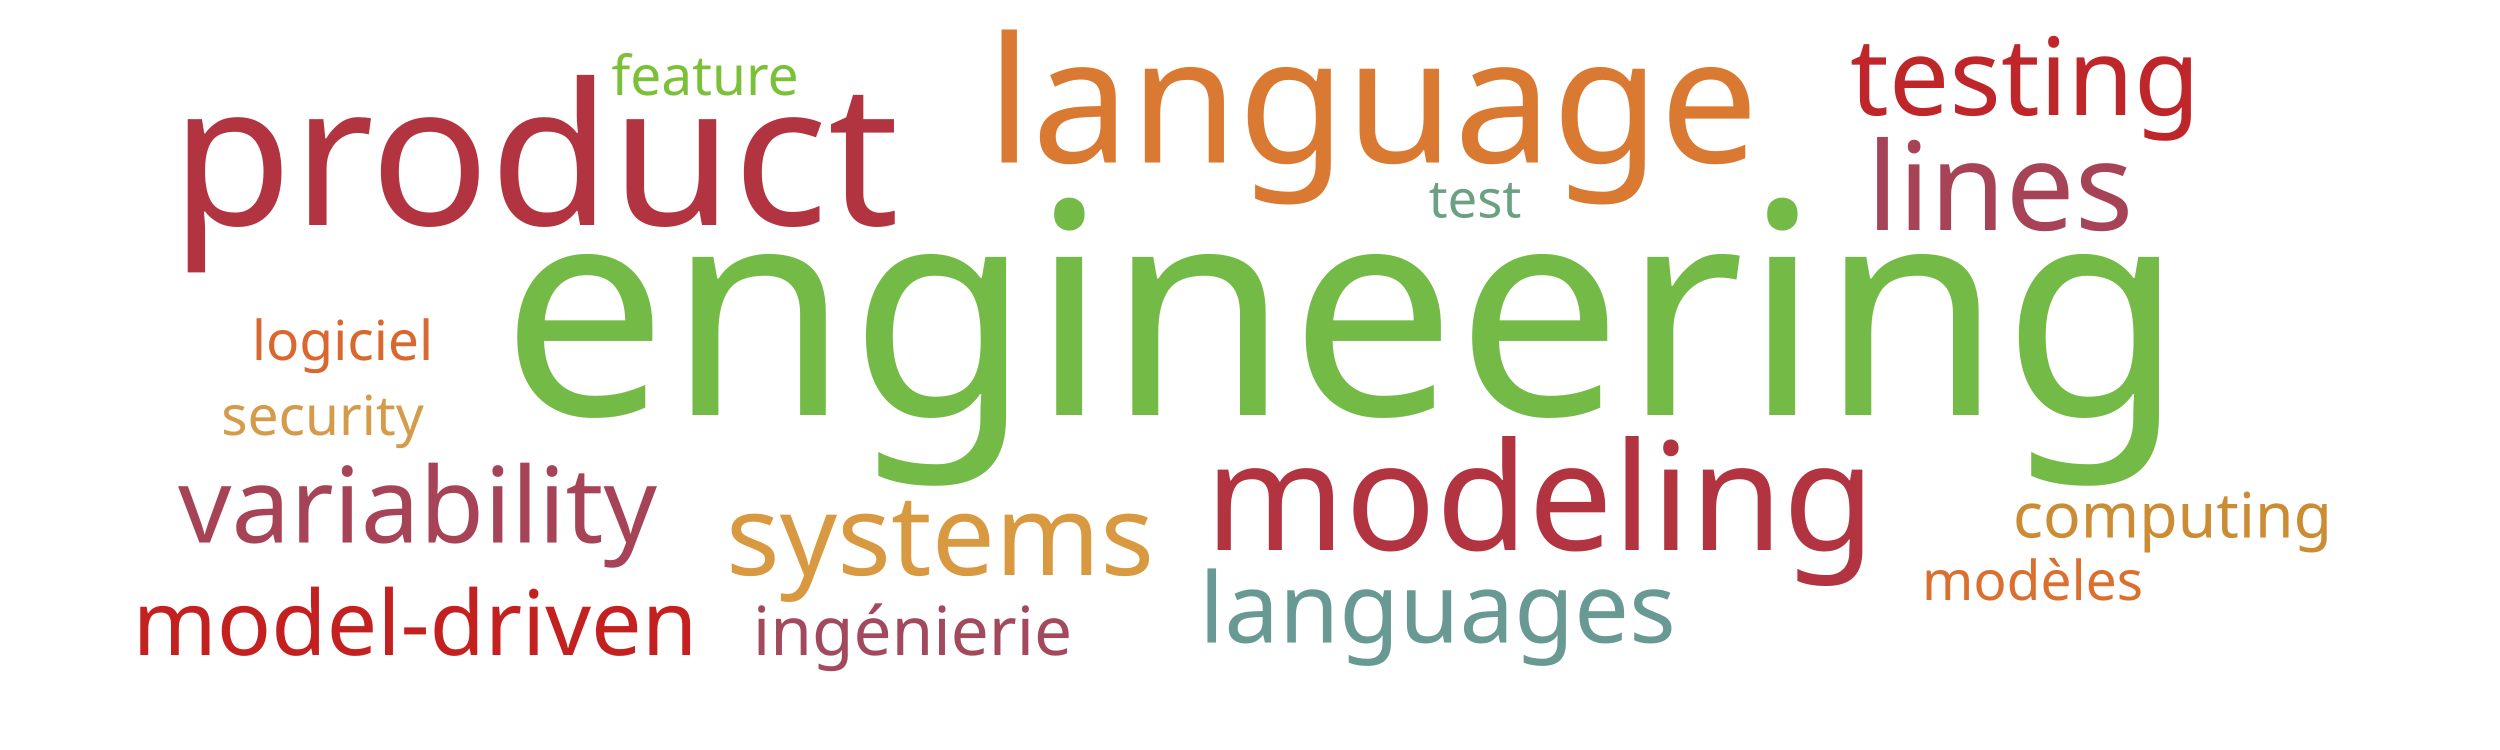
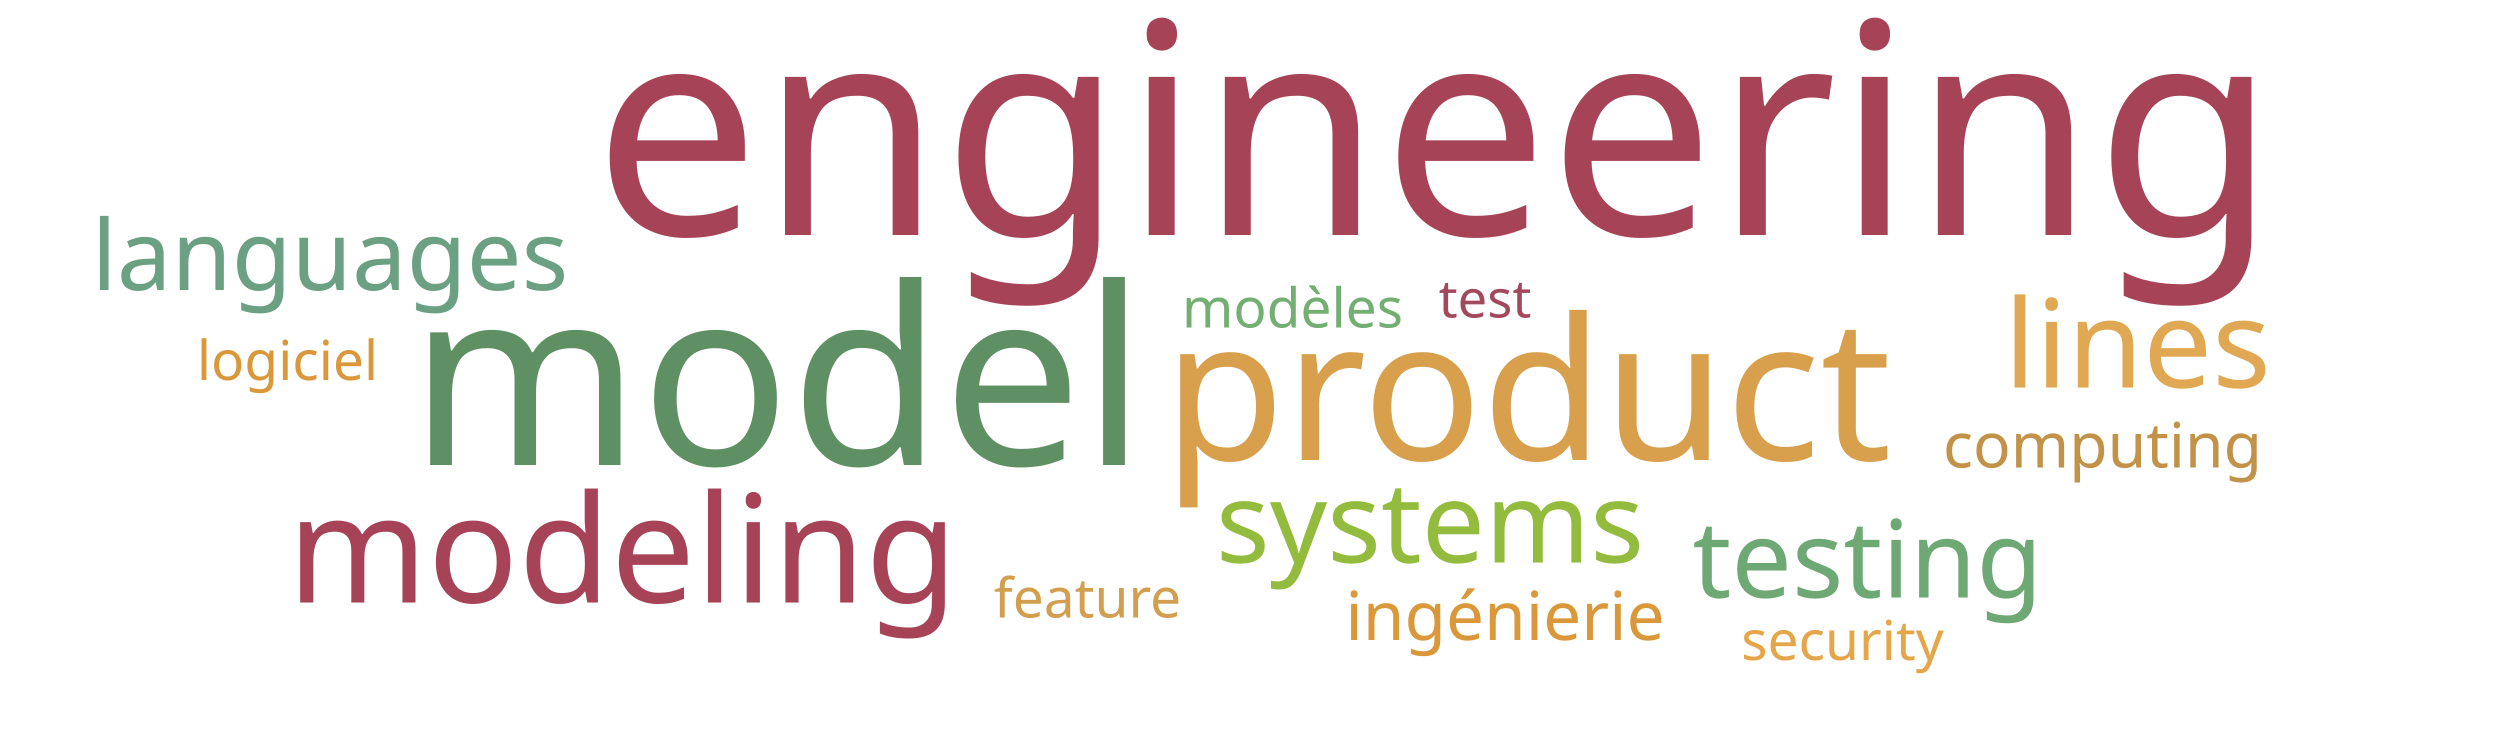
<svg xmlns="http://www.w3.org/2000/svg" width="1000" height="300">
  <g transform="translate(500, 150)">
-     <text text-anchor="middle" style="font-family: Impact; font-size: 118px; fill: #74ba46" transform="translate(37,16)rotate(0)">engineering</text>
-     <text text-anchor="middle" style="font-family: Impact; font-size: 79px; fill: #b23440" transform="translate(-286,-60)rotate(0)">product</text>
-     <text text-anchor="middle" style="font-family: Impact; font-size: 70px; fill: #da7931" transform="translate(49,-85)rotate(0)">language</text>
-     <text text-anchor="middle" style="font-family: Impact; font-size: 60px; fill: #b23440" transform="translate(116,70)rotate(0)">modeling</text>
-     <text text-anchor="middle" style="font-family: Impact; font-size: 49px; fill: #a74356" transform="translate(300,-58)rotate(0)">lines</text>
-     <text text-anchor="middle" style="font-family: Impact; font-size: 45px; fill: #d89940" transform="translate(-124,80)rotate(0)">systems</text>
-     <text text-anchor="middle" style="font-family: Impact; font-size: 43px; fill: #bf262a" transform="translate(310,-104)rotate(0)">testing</text>
-     <text text-anchor="middle" style="font-family: Impact; font-size: 42px; fill: #a74356" transform="translate(-333,67)rotate(0)">variability</text>
-     <text text-anchor="middle" style="font-family: Impact; font-size: 39px; fill: #689993" transform="translate(75,107)rotate(0)">languages</text>
-     <text text-anchor="middle" style="font-family: Impact; font-size: 36px; fill: #c42020" transform="translate(-334,112)rotate(0)">model-driven</text>
-     <text text-anchor="middle" style="font-family: Impact; font-size: 27px; fill: #a3495e" transform="translate(-135,112)rotate(0)">ingénierie</text>
-     <text text-anchor="middle" style="font-family: Impact; font-size: 25px; fill: #cc8c34" transform="translate(369,65)rotate(0)">computing</text>
-     <text text-anchor="middle" style="font-family: Impact; font-size: 22px; fill: #d49c4a" transform="translate(-371,24)rotate(0)">security</text>
-     <text text-anchor="middle" style="font-family: Impact; font-size: 22px; fill: #d8682f" transform="translate(-363,-6)rotate(0)">logiciel</text>
-     <text text-anchor="middle" style="font-family: Impact; font-size: 22px; fill: #7bc039" transform="translate(-218,-112)rotate(0)">feature</text>
-     <text text-anchor="middle" style="font-family: Impact; font-size: 22px; fill: #d9702f" transform="translate(313,90)rotate(0)">modèles</text>
-     <text text-anchor="middle" style="font-family: Impact; font-size: 21px; fill: #6ba083" transform="translate(90,-63)rotate(0)">test</text>
+     <text text-anchor="middle" style="font-family: Impact; font-size: 118px; fill: #a74356" transform="translate(74,-56)rotate(0)">engineering</text>
+     <text text-anchor="middle" style="font-family: Impact; font-size: 99px; fill: #5e9063" transform="translate(-189,36)rotate(0)">model</text>
+     <text text-anchor="middle" style="font-family: Impact; font-size: 79px; fill: #d8a04c" transform="translate(111,34)rotate(0)">product</text>
+     <text text-anchor="middle" style="font-family: Impact; font-size: 60px; fill: #a74356" transform="translate(-251,91)rotate(0)">modeling</text>
+     <text text-anchor="middle" style="font-family: Impact; font-size: 49px; fill: #e0a852" transform="translate(355,5)rotate(0)">lines</text>
+     <text text-anchor="middle" style="font-family: Impact; font-size: 45px; fill: #93bb3e" transform="translate(72,75)rotate(0)">systems</text>
+     <text text-anchor="middle" style="font-family: Impact; font-size: 43px; fill: #6ea874" transform="translate(247,89)rotate(0)">testing</text>
+     <text text-anchor="middle" style="font-family: Impact; font-size: 39px; fill: #6ba083" transform="translate(-368,-34)rotate(0)">languages</text>
+     <text text-anchor="middle" style="font-family: Impact; font-size: 27px; fill: #da983a" transform="translate(102,106)rotate(0)">ingénierie</text>
+     <text text-anchor="middle" style="font-family: Impact; font-size: 25px; fill: #c39249" transform="translate(341,37)rotate(0)">computing</text>
+     <text text-anchor="middle" style="font-family: Impact; font-size: 22px; fill: #e5a549" transform="translate(237,114)rotate(0)">security</text>
+     <text text-anchor="middle" style="font-family: Impact; font-size: 22px; fill: #da983a" transform="translate(-385,2)rotate(0)">logiciel</text>
+     <text text-anchor="middle" style="font-family: Impact; font-size: 22px; fill: #d19f4f" transform="translate(-65,97)rotate(0)">feature</text>
+     <text text-anchor="middle" style="font-family: Impact; font-size: 22px; fill: #73ae72" transform="translate(17,-19)rotate(0)">modèles</text>
+     <text text-anchor="middle" style="font-family: Impact; font-size: 21px; fill: #a3495e" transform="translate(94,-23)rotate(0)">test</text>
  </g>
</svg>
